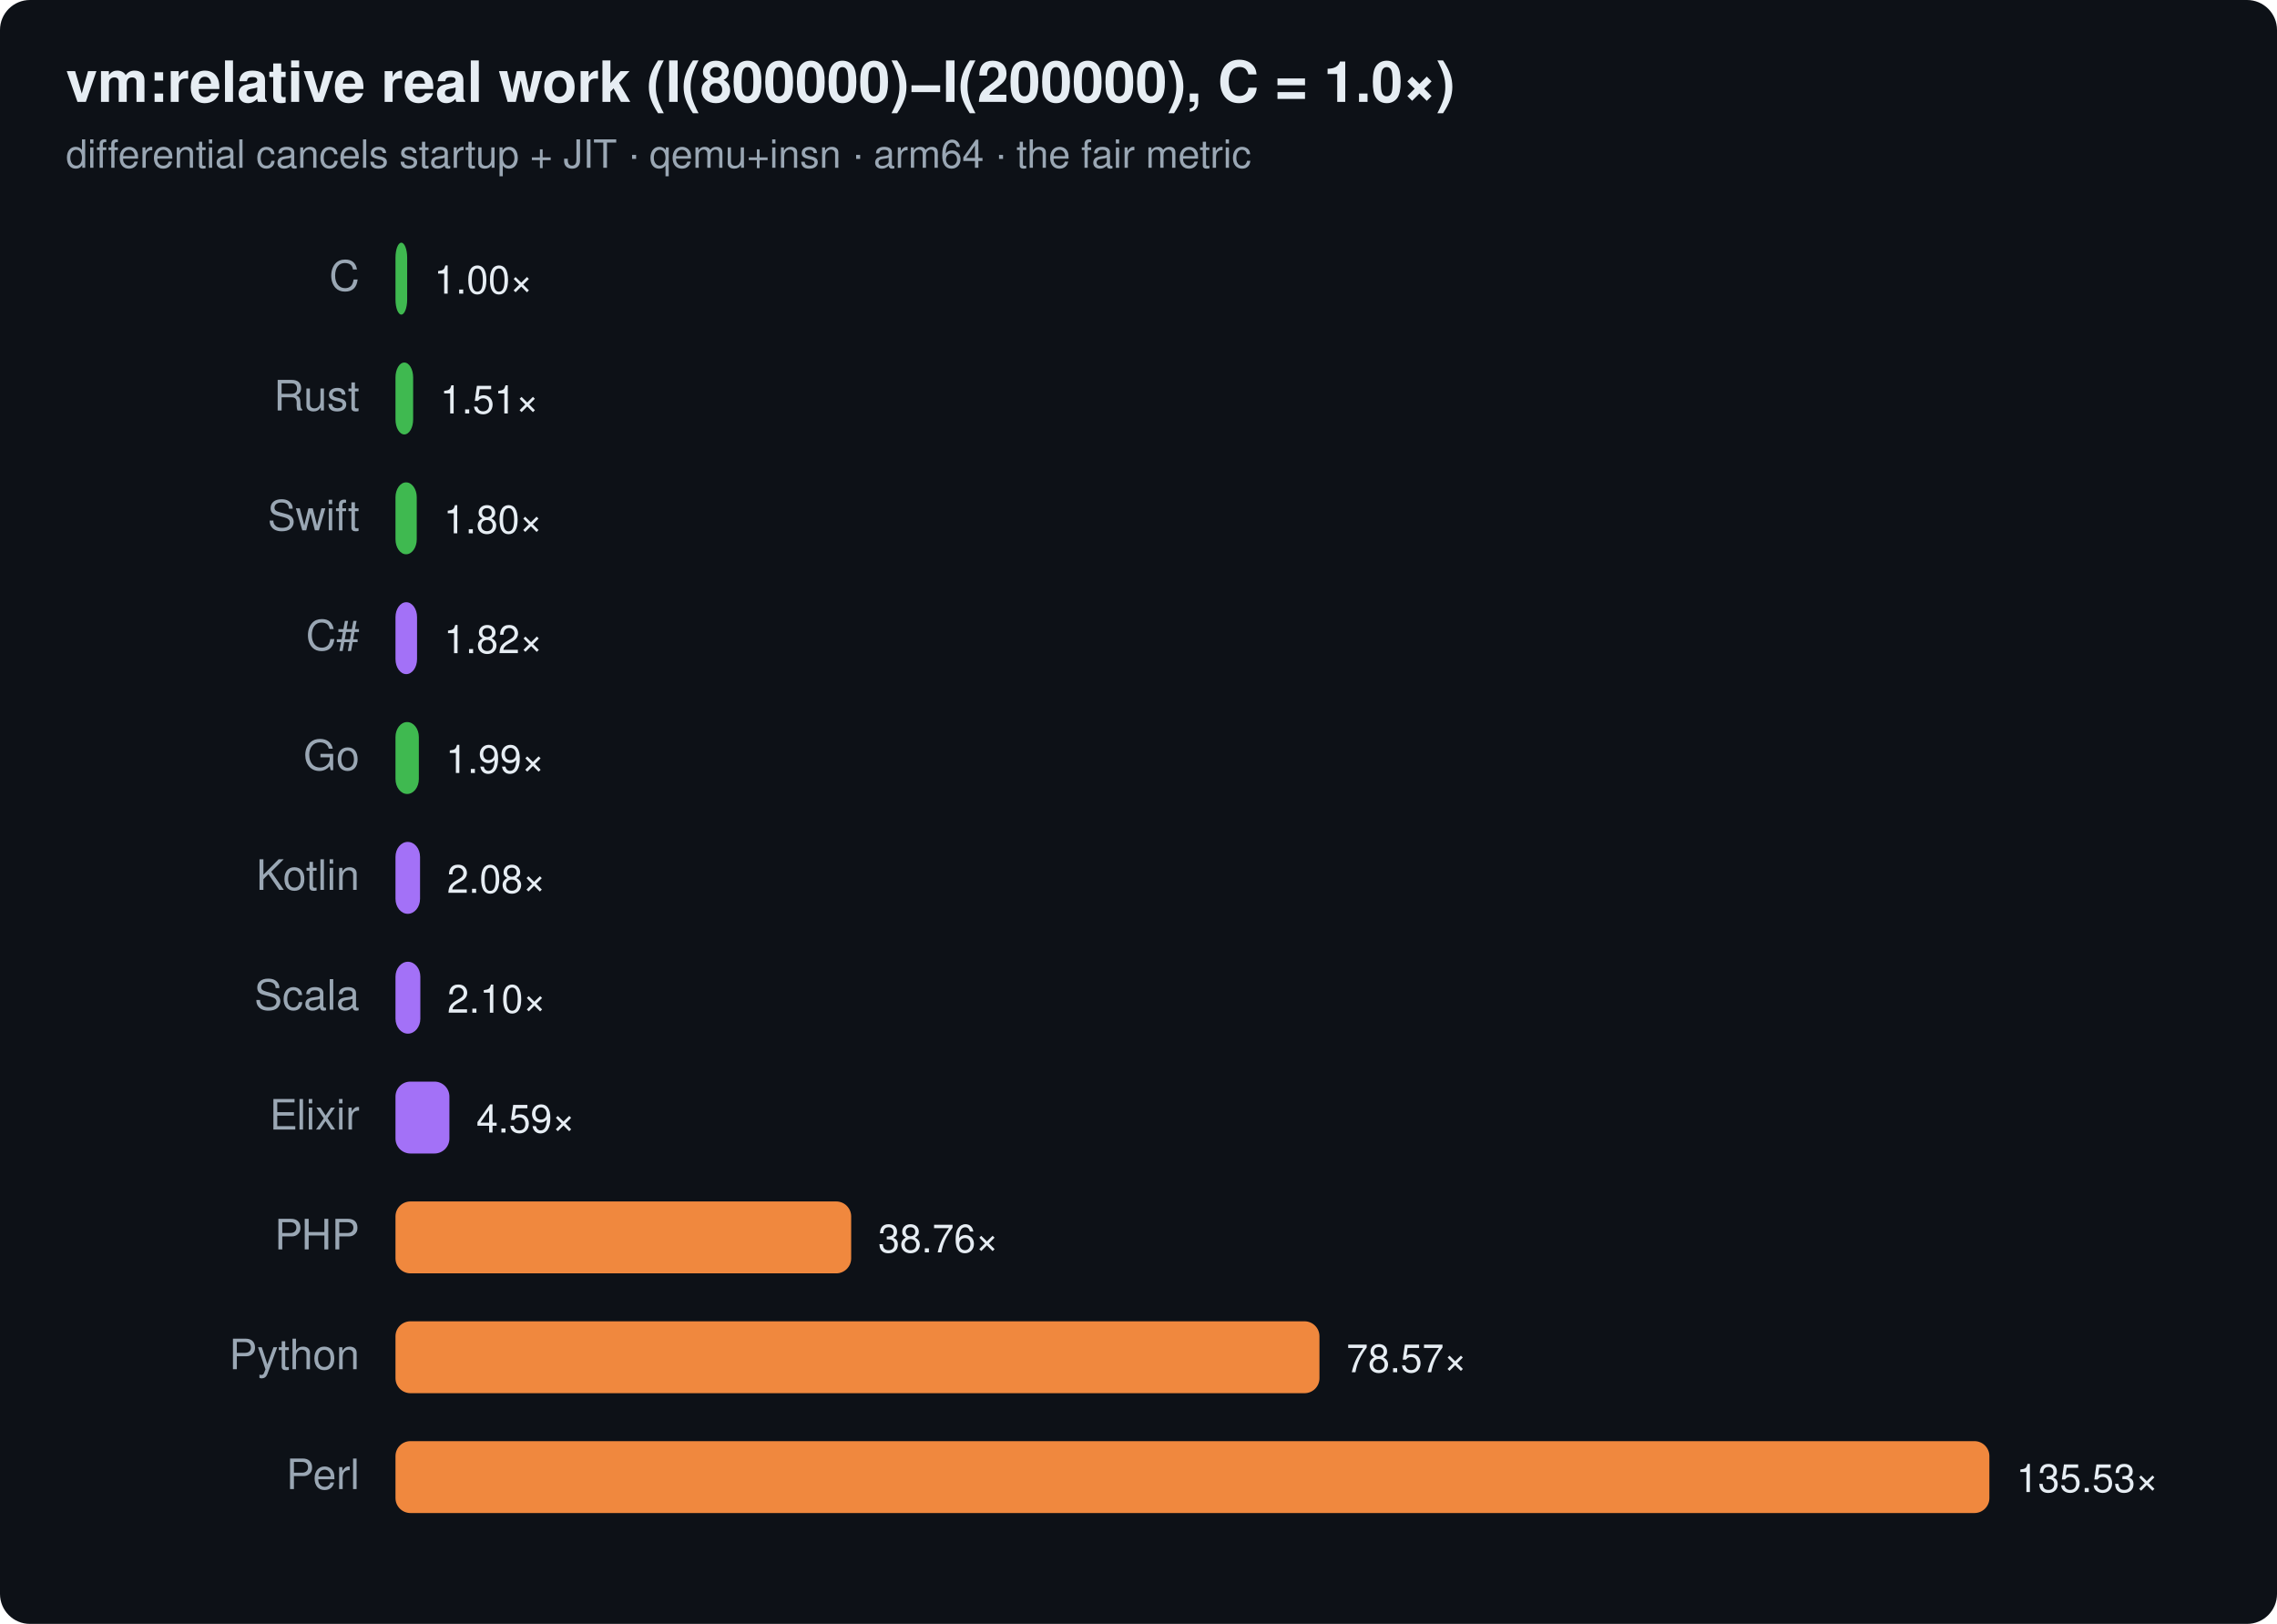
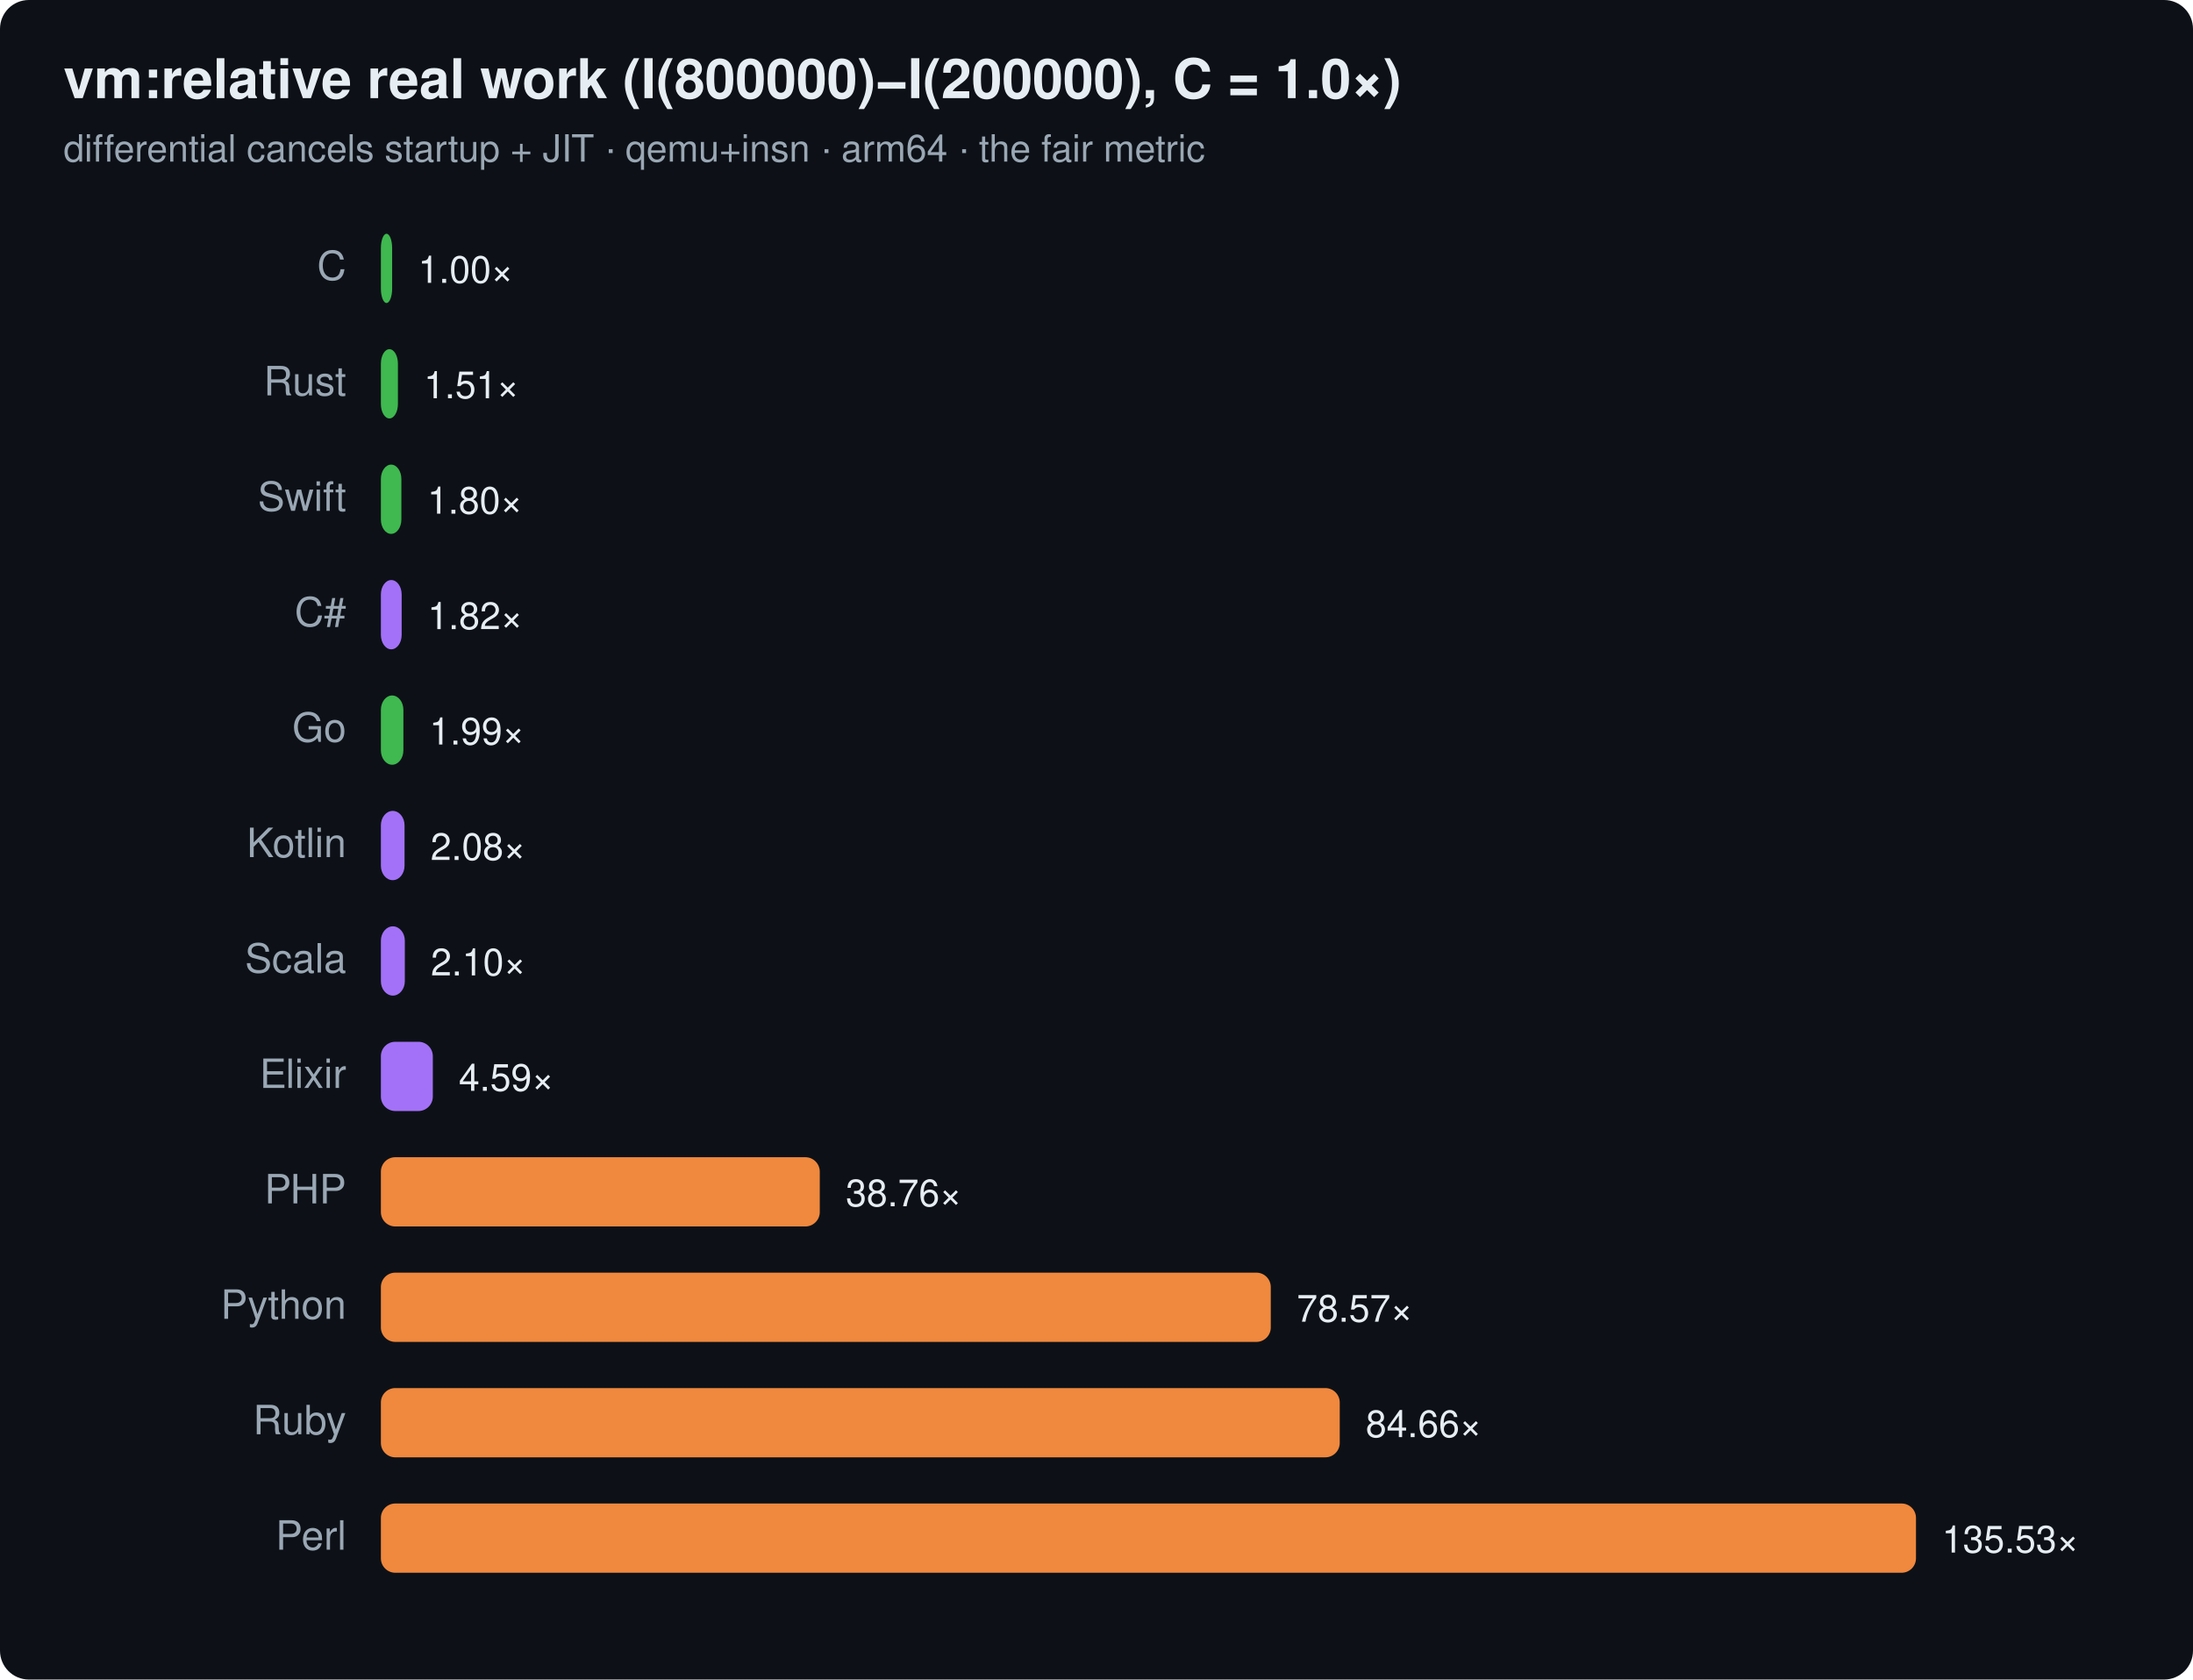
- <svg xmlns="http://www.w3.org/2000/svg" width="760" height="542" viewBox="0 0 760 542" font-family="ui-sans-serif,system-ui,Segoe UI,Helvetica,Arial">
-   <rect width="760" height="542" rx="10" fill="#0d1117" />
+ <svg xmlns="http://www.w3.org/2000/svg" width="760" height="582" viewBox="0 0 760 582" font-family="ui-sans-serif,system-ui,Segoe UI,Helvetica,Arial">
+   <rect width="760" height="582" rx="10" fill="#0d1117" />
  <text x="22" y="34" font-size="19" font-weight="700" fill="#e6edf3">vm:relative real work (I(800000)−I(200000), C = 1.0×)</text>
  <text x="22" y="56" font-size="13" fill="#9aa7b4">differential cancels startup + JIT · qemu+insn · arm64 · the fair metric</text>
  <text x="120" y="97" text-anchor="end" font-size="14" fill="#9aa7b4">C</text>
  <rect x="132" y="81" width="3.9" height="24" rx="5" fill="#3fb950" />
  <text x="144.9" y="98" font-size="13" fill="#e6edf3">1.00×</text>
  <text x="120" y="137" text-anchor="end" font-size="14" fill="#9aa7b4">Rust</text>
  <rect x="132" y="121" width="5.9" height="24" rx="5" fill="#3fb950" />
  <text x="146.9" y="138" font-size="13" fill="#e6edf3">1.51×</text>
  <text x="120" y="177" text-anchor="end" font-size="14" fill="#9aa7b4">Swift</text>
  <rect x="132" y="161" width="7.1" height="24" rx="5" fill="#3fb950" />
  <text x="148.1" y="178" font-size="13" fill="#e6edf3">1.80×</text>
  <text x="120" y="217" text-anchor="end" font-size="14" fill="#9aa7b4">C#</text>
  <rect x="132" y="201" width="7.2" height="24" rx="5" fill="#a371f7" />
  <text x="148.2" y="218" font-size="13" fill="#e6edf3">1.82×</text>
  <text x="120" y="257" text-anchor="end" font-size="14" fill="#9aa7b4">Go</text>
  <rect x="132" y="241" width="7.8" height="24" rx="5" fill="#3fb950" />
  <text x="148.8" y="258" font-size="13" fill="#e6edf3">1.99×</text>
  <text x="120" y="297" text-anchor="end" font-size="14" fill="#9aa7b4">Kotlin</text>
  <rect x="132" y="281" width="8.2" height="24" rx="5" fill="#a371f7" />
  <text x="149.2" y="298" font-size="13" fill="#e6edf3">2.08×</text>
  <text x="120" y="337" text-anchor="end" font-size="14" fill="#9aa7b4">Scala</text>
  <rect x="132" y="321" width="8.3" height="24" rx="5" fill="#a371f7" />
  <text x="149.3" y="338" font-size="13" fill="#e6edf3">2.10×</text>
  <text x="120" y="377" text-anchor="end" font-size="14" fill="#9aa7b4">Elixir</text>
  <rect x="132" y="361" width="18.0" height="24" rx="5" fill="#a371f7" />
  <text x="159.0" y="378" font-size="13" fill="#e6edf3">4.59×</text>
  <text x="120" y="417" text-anchor="end" font-size="14" fill="#9aa7b4">PHP</text>
  <rect x="132" y="401" width="152.1" height="24" rx="5" fill="#f0883e" />
  <text x="293.1" y="418" font-size="13" fill="#e6edf3">38.76×</text>
  <text x="120" y="457" text-anchor="end" font-size="14" fill="#9aa7b4">Python</text>
  <rect x="132" y="441" width="308.4" height="24" rx="5" fill="#f0883e" />
  <text x="449.4" y="458" font-size="13" fill="#e6edf3">78.57×</text>
-   <text x="120" y="497" text-anchor="end" font-size="14" fill="#9aa7b4">Perl</text>
-   <rect x="132" y="481" width="532.0" height="24" rx="5" fill="#f0883e" />
-   <text x="673.0" y="498" font-size="13" fill="#e6edf3">135.53×</text>
+   <text x="120" y="497" text-anchor="end" font-size="14" fill="#9aa7b4">Ruby</text>
+   <rect x="132" y="481" width="332.3" height="24" rx="5" fill="#f0883e" />
+   <text x="473.3" y="498" font-size="13" fill="#e6edf3">84.66×</text>
+   <text x="120" y="537" text-anchor="end" font-size="14" fill="#9aa7b4">Perl</text>
+   <rect x="132" y="521" width="532.0" height="24" rx="5" fill="#f0883e" />
+   <text x="673.0" y="538" font-size="13" fill="#e6edf3">135.53×</text>
</svg>
